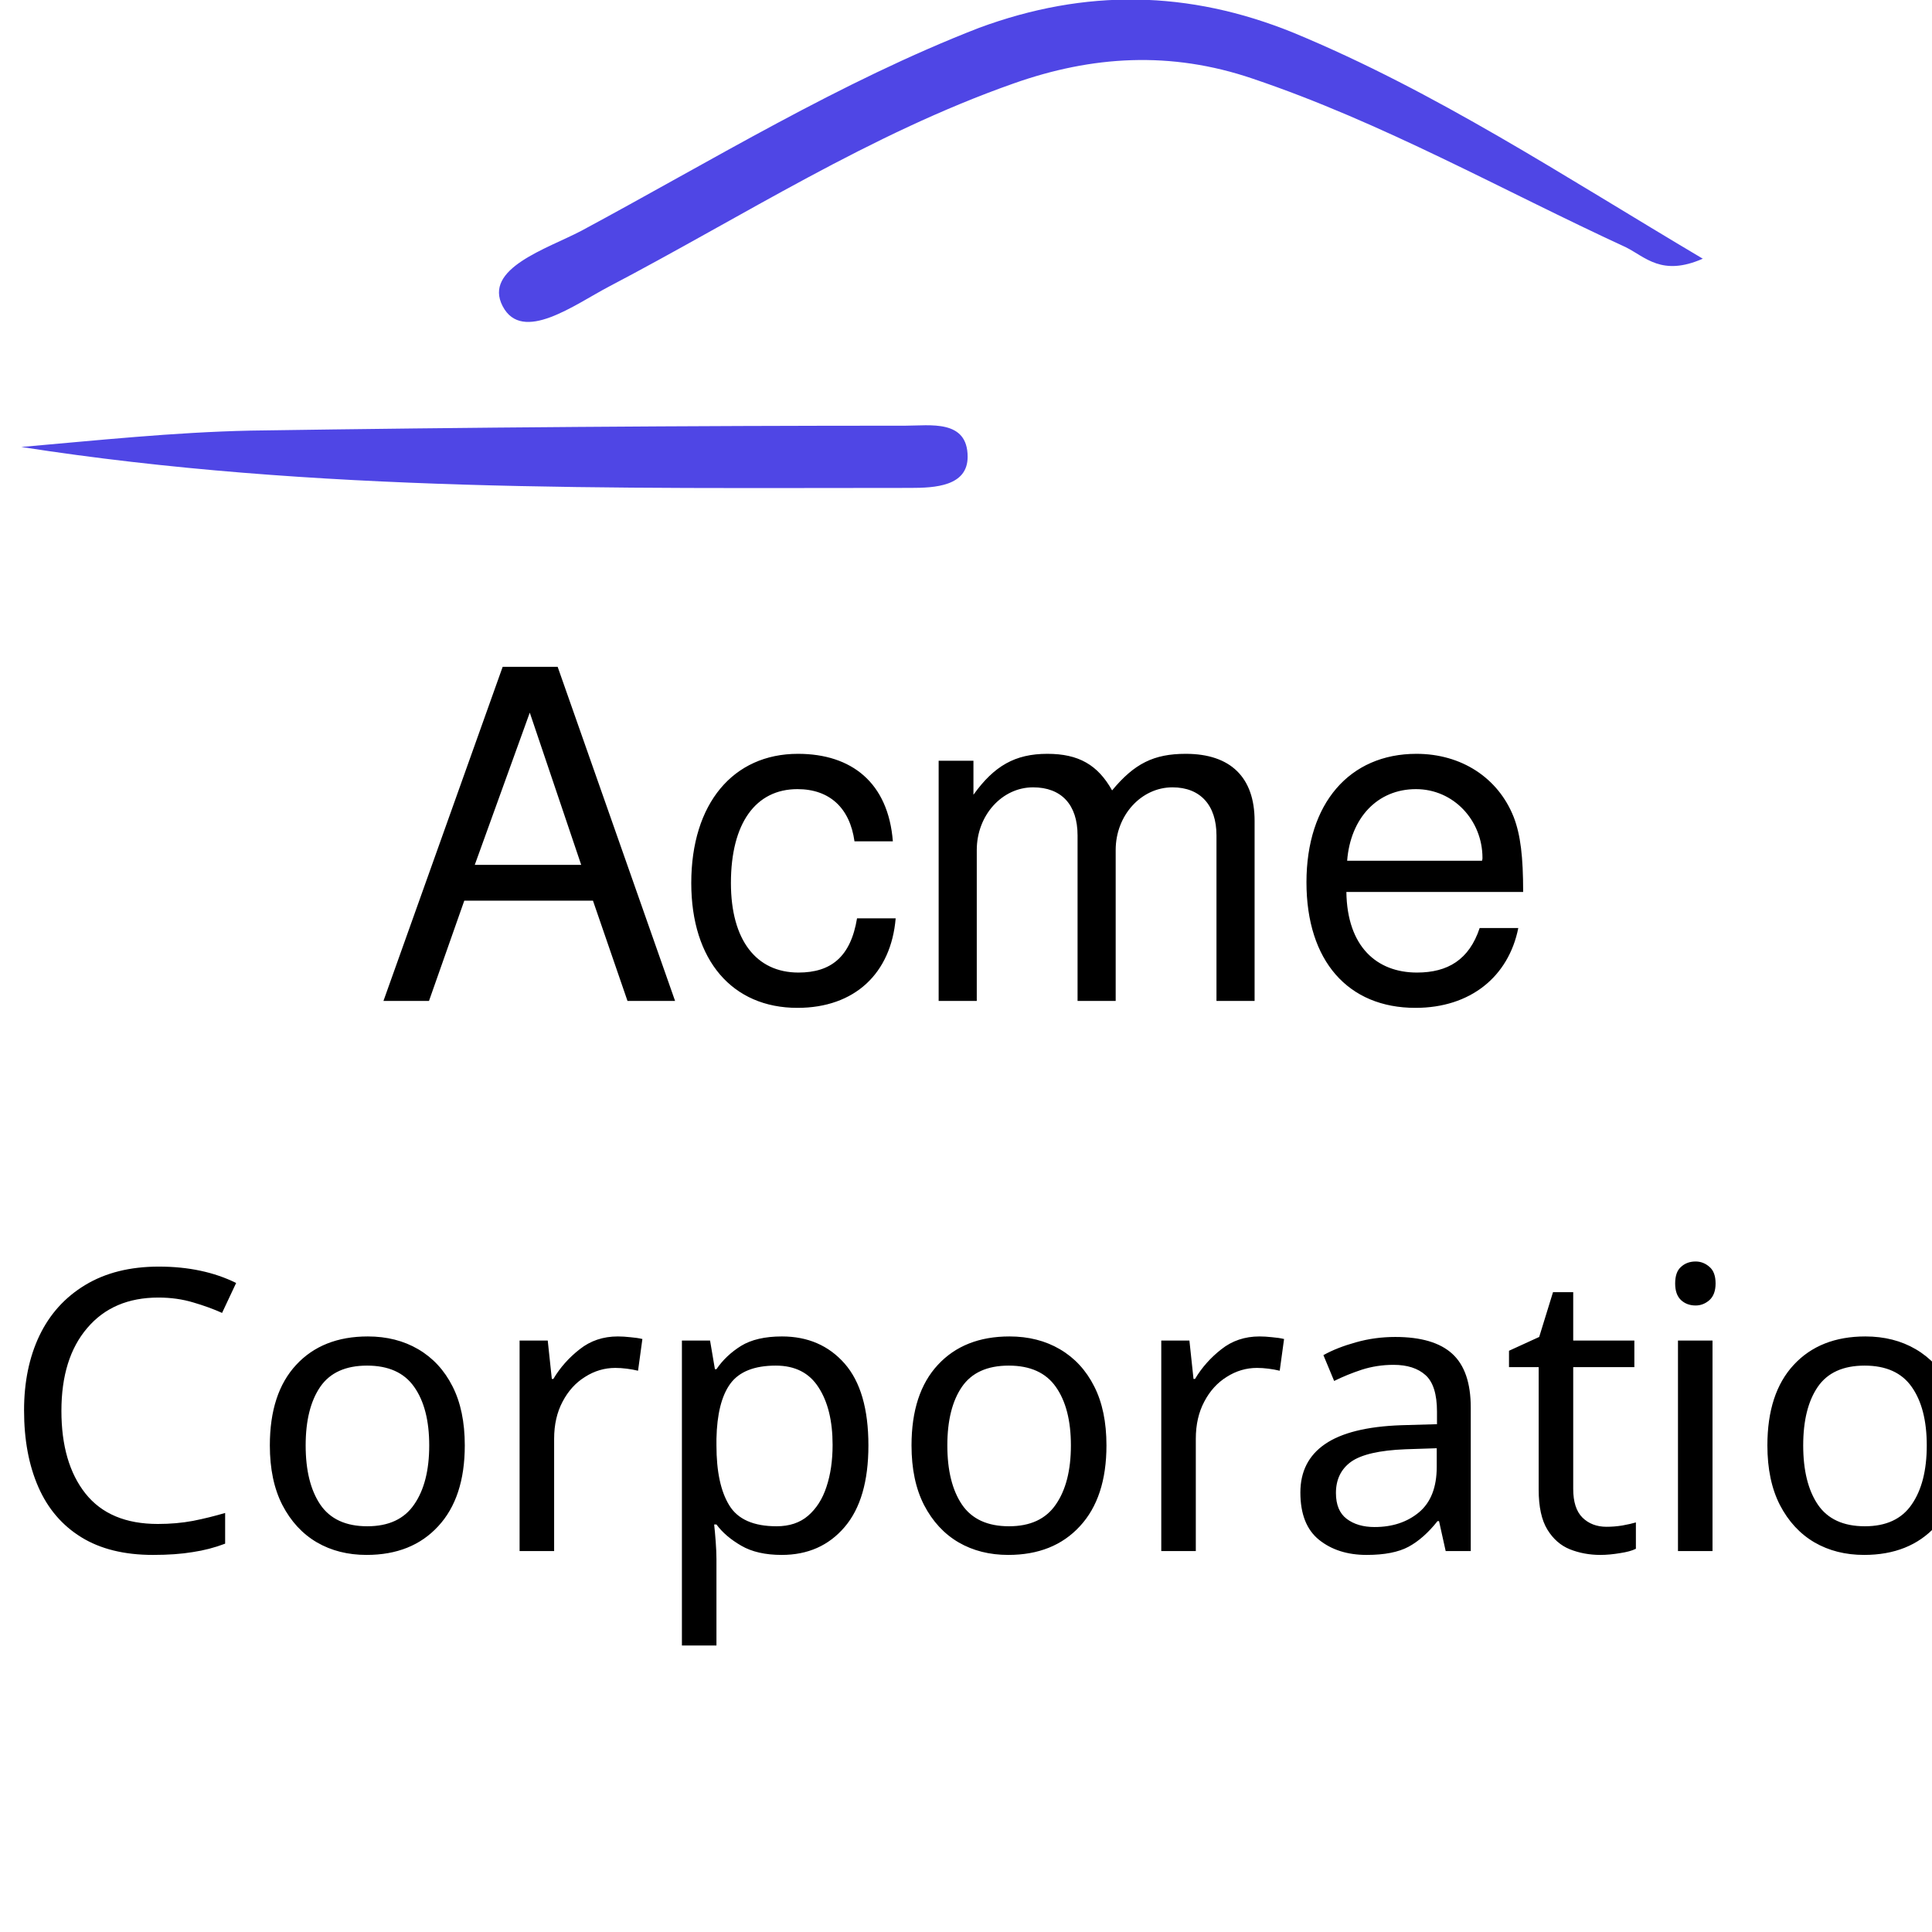
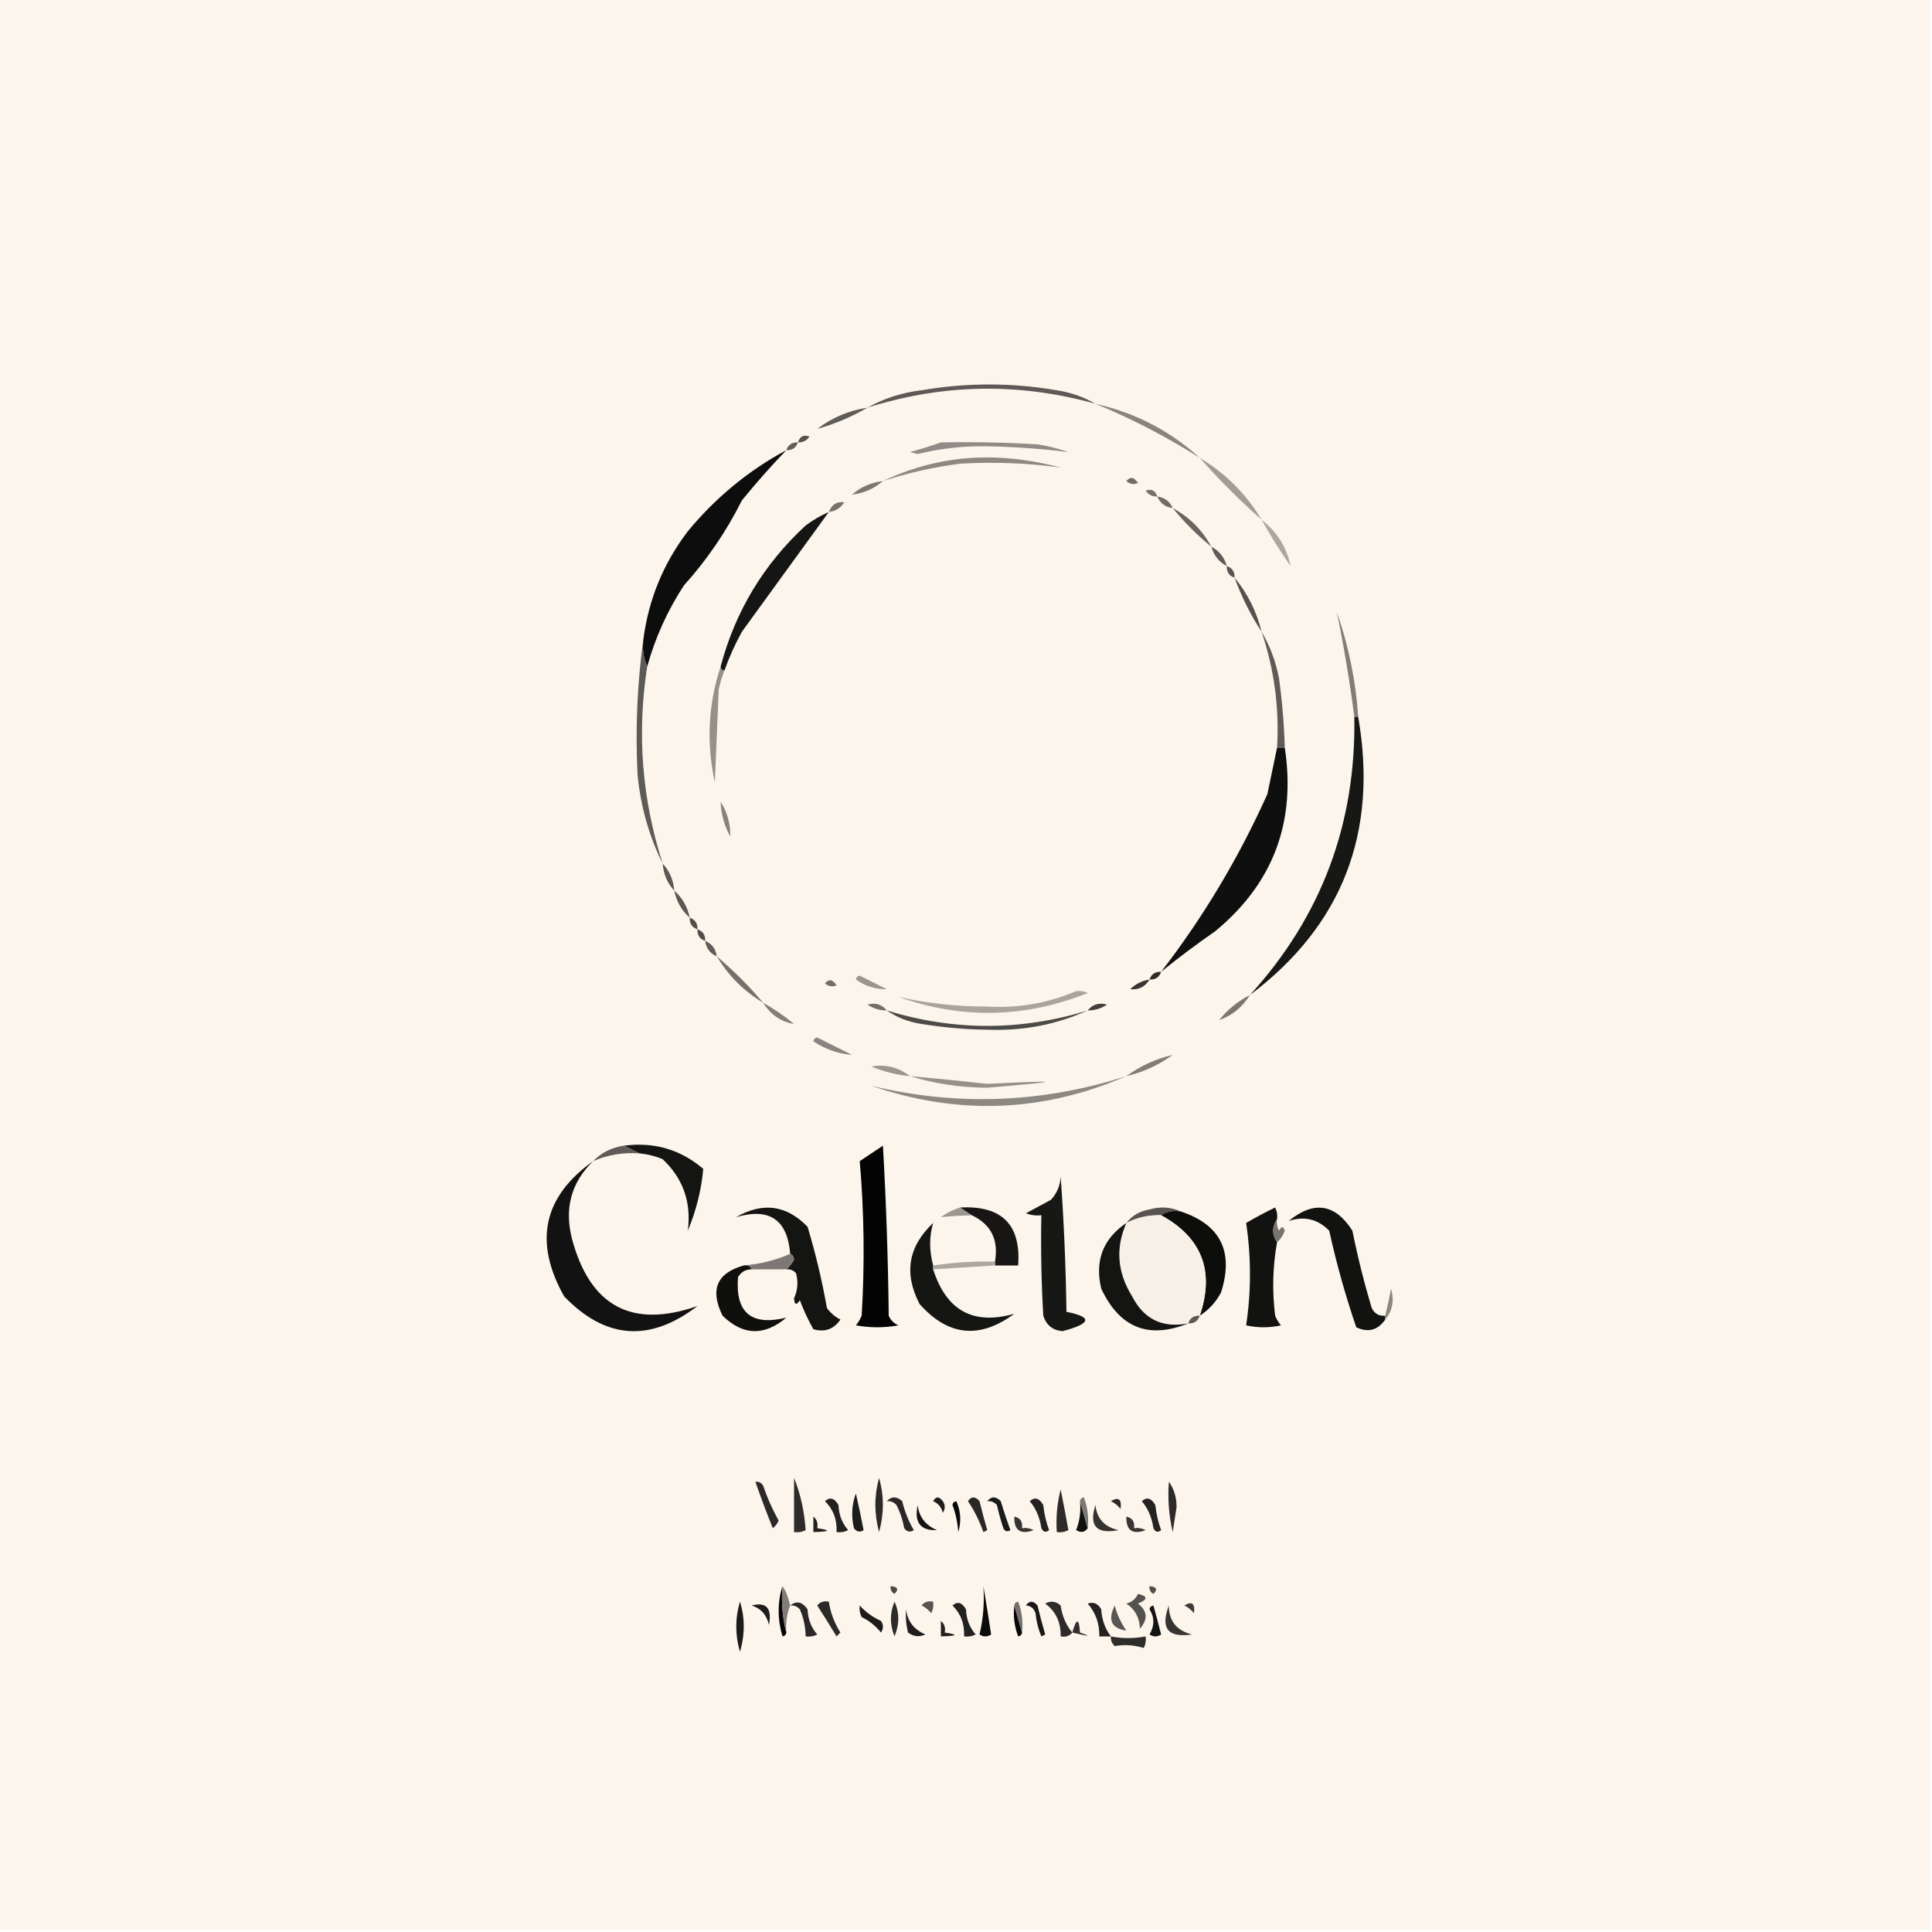
- <svg xmlns="http://www.w3.org/2000/svg" version="1.1" id="Layer_1" x="0px" y="0px" viewBox="0 0 118 118" style="enable-background:new 0 0 118 118;" xml:space="preserve">
-   <style type="text/css">
- 	.st0{fill:#4f46e5;}
- 	.st1{font-family:'HelveticaNeue';}
- 	.st2{font-size:28px;}
- 	.st3{font-family:'HelveticaNeue-Thin';}
- 	.st4{font-size:24px;}
- </style>
-   <path class="st0" d="M104,15.8c-2.5,1.1-3.5-0.1-4.7-0.7c-7.6-3.5-14.8-7.6-22.8-10.3c-5-1.7-9.8-1.4-14.6,0.3  c-8.8,3.1-16.5,8.1-24.7,12.4c-2.1,1.1-5.3,3.5-6.5,1.2c-1.2-2.3,2.7-3.5,4.8-4.6c8-4.3,15.8-9.1,24.3-12.4C66.3-0.7,72.6-0.6,79,2  C87.7,5.6,95.4,10.7,104,15.8z" />
-   <path class="st0" d="M1.3,27.3c4.6-0.4,9.3-0.9,14-1c13.3-0.2,26.7-0.3,40-0.3c1.5,0,3.8-0.4,3.8,1.9c0,1.8-2,1.9-3.5,1.9  C37.4,29.8,19.3,30.1,1.3,27.3z" />
-   <text transform="matrix(1 0 0 1 22.9507 61.1348)" class="st1 st2">Acme</text>
-   <text transform="matrix(1 0 0 1 6.713867e-04 94.7348)" class="st3 st4">Corporation</text>
+ <svg xmlns="http://www.w3.org/2000/svg" version="1.1" width="500px" height="500px" style="shape-rendering:geometricPrecision; text-rendering:geometricPrecision; image-rendering:optimizeQuality; fill-rule:evenodd; clip-rule:evenodd">
+   <g>
+     <path style="opacity:1" fill="#fcf5eb" d="M -0.5,-0.5 C 166.167,-0.5 332.833,-0.5 499.5,-0.5C 499.5,166.167 499.5,332.833 499.5,499.5C 332.833,499.5 166.167,499.5 -0.5,499.5C -0.5,332.833 -0.5,166.167 -0.5,-0.5 Z" />
+   </g>
+   <g>
+     <path style="opacity:1" fill="#5c5956" d="M 283.5,104.5 C 263.742,98.978 244.075,99.311 224.5,105.5C 228.756,103.095 233.423,101.595 238.5,101C 250.167,99 261.833,99 273.5,101C 277.163,101.572 280.497,102.738 283.5,104.5 Z" />
+   </g>
+   <g>
+     <path style="opacity:1" fill="#5e5c58" d="M 224.5,105.5 C 220.376,107.898 216.042,109.731 211.5,111C 215.374,108.063 219.707,106.229 224.5,105.5 Z" />
+   </g>
+   <g>
+     <path style="opacity:1" fill="#88847f" d="M 283.5,104.5 C 293.801,106.816 302.801,111.483 310.5,118.5C 301.901,113.034 292.901,108.367 283.5,104.5 Z" />
+   </g>
+   <g>
+     <path style="opacity:1" fill="#54514e" d="M 206.5,114.5 C 207.002,112.915 208.002,112.415 209.5,113C 208.756,114.039 207.756,114.539 206.5,114.5 Z" />
+   </g>
+   <g>
+     <path style="opacity:1" fill="#8f8b86" d="M 243.5,114.5 C 251.84,114.334 260.173,114.5 268.5,115C 271.232,115.413 273.899,116.08 276.5,117C 269.578,116.139 262.578,115.639 255.5,115.5C 249.405,115.383 243.405,116.049 237.5,117.5C 236.833,117.333 236.167,117.167 235.5,117C 238.31,116.218 240.977,115.384 243.5,114.5 Z" />
+   </g>
+   <g>
+     <path style="opacity:1" fill="#615f5b" d="M 206.5,114.5 C 206.027,115.906 205.027,116.573 203.5,116.5C 203.973,115.094 204.973,114.427 206.5,114.5 Z" />
+   </g>
+   <g>
+     <path style="opacity:1" fill="#8c8882" d="M 228.5,124.5 C 239.817,119.116 251.817,117.282 264.5,119C 267.877,119.452 271.211,120.118 274.5,121C 265.902,119.828 257.235,119.494 248.5,120C 241.674,120.874 235.007,122.374 228.5,124.5 Z" />
+   </g>
+   <g>
+     <path style="opacity:1" fill="#0d0d0d" d="M 203.5,116.5 C 199.503,120.665 195.67,124.998 192,129.5C 187.989,137.527 182.989,144.86 177,151.5C 172.736,158.027 169.569,165.027 167.5,172.5C 166.532,170.393 166.198,168.059 166.5,165.5C 167.844,155.145 171.677,145.812 178,137.5C 185.229,128.753 193.729,121.753 203.5,116.5 Z" />
+   </g>
+   <g>
+     <path style="opacity:1" fill="#a19c96" d="M 310.5,118.5 C 317.167,122.5 322.5,127.833 326.5,134.5C 320.833,129.5 315.5,124.167 310.5,118.5 Z" />
+   </g>
+   <g>
+     <path style="opacity:1" fill="#6f6d68" d="M 291.5,124.5 C 292.497,123.287 293.497,123.454 294.5,125C 293.423,125.47 292.423,125.303 291.5,124.5 Z" />
+   </g>
+   <g>
+     <path style="opacity:1" fill="#73706b" d="M 299.5,128.5 C 298.244,128.539 297.244,128.039 296.5,127C 297.998,126.415 298.998,126.915 299.5,128.5 Z" />
+   </g>
+   <g>
+     <path style="opacity:1" fill="#7a7772" d="M 228.5,124.5 C 226.162,126.504 223.495,127.671 220.5,128C 222.818,126.007 225.484,124.841 228.5,124.5 Z" />
+   </g>
+   <g>
+     <path style="opacity:1" fill="#76736f" d="M 214.5,132.5 C 215.254,130.554 216.588,129.721 218.5,130C 217.529,131.481 216.196,132.315 214.5,132.5 Z" />
+   </g>
+   <g>
+     <path style="opacity:1" fill="#706d69" d="M 299.5,128.5 C 301.404,128.738 302.738,129.738 303.5,131.5C 301.596,131.262 300.262,130.262 299.5,128.5 Z" />
+   </g>
+   <g>
+     <path style="opacity:1" fill="#696662" d="M 303.5,131.5 C 307.833,133.833 311.167,137.167 313.5,141.5C 309.833,138.5 306.5,135.167 303.5,131.5 Z" />
+   </g>
+   <g>
+     <path style="opacity:1" fill="#161515" d="M 214.5,132.5 C 207.009,142.804 199.509,153.137 192,163.5C 190.214,166.736 188.714,170.07 187.5,173.5C 186.833,173.5 186.5,173.167 186.5,172.5C 190.294,158.205 197.627,146.038 208.5,136C 210.405,134.579 212.405,133.412 214.5,132.5 Z" />
+   </g>
+   <g>
+     <path style="opacity:1" fill="#aca7a0" d="M 326.5,134.5 C 330.535,137.669 333.035,141.669 334,146.5C 331.249,142.598 328.749,138.598 326.5,134.5 Z" />
+   </g>
+   <g>
+     <path style="opacity:1" fill="#5f5c59" d="M 313.5,141.5 C 315.531,142.539 316.864,144.205 317.5,146.5C 315.457,145.421 314.124,143.754 313.5,141.5 Z" />
+   </g>
+   <g>
+     <path style="opacity:1" fill="#575451" d="M 317.5,146.5 C 318.906,146.973 319.573,147.973 319.5,149.5C 318.094,149.027 317.427,148.027 317.5,146.5 Z" />
+   </g>
+   <g>
+     <path style="opacity:1" fill="#54514e" d="M 319.5,149.5 C 322.874,153.581 325.207,158.247 326.5,163.5C 323.659,159.151 321.326,154.484 319.5,149.5 Z" />
+   </g>
+   <g>
+     <path style="opacity:1" fill="#817d78" d="M 351.5,185.5 C 351.167,185.5 350.833,185.5 350.5,185.5C 349.317,176.424 347.817,167.424 346,158.5C 349.051,167.257 350.885,176.257 351.5,185.5 Z" />
+   </g>
+   <g>
+     <path style="opacity:1" fill="#5d5b57" d="M 166.5,165.5 C 166.198,168.059 166.532,170.393 167.5,172.5C 164.795,189.785 166.128,206.785 171.5,223.5C 167.958,216.347 165.791,208.681 165,200.5C 164.406,188.64 164.906,176.973 166.5,165.5 Z" />
+   </g>
+   <g>
+     <path style="opacity:1" fill="#5e5b58" d="M 326.5,163.5 C 328.662,167.14 330.162,171.14 331,175.5C 331.831,181.477 332.331,187.477 332.5,193.5C 331.833,193.5 331.167,193.5 330.5,193.5C 331.11,183.223 329.777,173.223 326.5,163.5 Z" />
+   </g>
+   <g>
+     <path style="opacity:1" fill="#94908a" d="M 186.5,172.5 C 186.5,173.167 186.833,173.5 187.5,173.5C 186.852,175.086 186.352,176.753 186,178.5C 185.667,186.5 185.333,194.5 185,202.5C 182.78,192.235 183.28,182.235 186.5,172.5 Z" />
+   </g>
+   <g>
+     <path style="opacity:1" fill="#171716" d="M 350.5,185.5 C 350.833,185.5 351.167,185.5 351.5,185.5C 356.7,215.519 347.366,239.519 323.5,257.5C 341.972,237.194 350.972,213.194 350.5,185.5 Z" />
+   </g>
+   <g>
+     <path style="opacity:1" fill="#0f0f0f" d="M 330.5,193.5 C 331.167,193.5 331.833,193.5 332.5,193.5C 335.443,212.85 329.443,228.683 314.5,241C 309.655,244.356 304.988,247.856 300.5,251.5C 311.43,237.321 320.597,221.987 328,205.5C 328.837,201.486 329.671,197.486 330.5,193.5 Z" />
+   </g>
+   <g>
+     <path style="opacity:1" fill="#86827d" d="M 186.5,207.5 C 188.236,210.214 189.07,213.214 189,216.5C 187.451,213.688 186.618,210.688 186.5,207.5 Z" />
+   </g>
+   <g>
+     <path style="opacity:1" fill="#5b5855" d="M 171.5,223.5 C 173.293,225.426 174.293,227.759 174.5,230.5C 172.707,228.574 171.707,226.241 171.5,223.5 Z" />
+   </g>
+   <g>
+     <path style="opacity:1" fill="#5b5854" d="M 174.5,230.5 C 176.588,232.336 177.921,234.669 178.5,237.5C 176.412,235.664 175.079,233.331 174.5,230.5 Z" />
+   </g>
+   <g>
+     <path style="opacity:1" fill="#504e4a" d="M 178.5,237.5 C 179.906,237.973 180.573,238.973 180.5,240.5C 179.094,240.027 178.427,239.027 178.5,237.5 Z" />
+   </g>
+   <g>
+     <path style="opacity:1" fill="#504e4b" d="M 180.5,240.5 C 181.906,240.973 182.573,241.973 182.5,243.5C 181.094,243.027 180.427,242.027 180.5,240.5 Z" />
+   </g>
+   <g>
+     <path style="opacity:1" fill="#605d5a" d="M 182.5,243.5 C 184.262,244.262 185.262,245.596 185.5,247.5C 183.738,246.738 182.738,245.404 182.5,243.5 Z" />
+   </g>
+   <g>
+     <path style="opacity:1" fill="#74716d" d="M 185.5,247.5 C 189.785,251.119 193.785,255.119 197.5,259.5C 192.521,256.521 188.521,252.521 185.5,247.5 Z" />
+   </g>
+   <g>
+     <path style="opacity:1" fill="#99958f" d="M 221.5,253.5 C 221.56,252.957 221.893,252.624 222.5,252.5C 224.833,253.667 227.167,254.833 229.5,256C 226.613,256.067 223.946,255.233 221.5,253.5 Z" />
+   </g>
+   <g>
+     <path style="opacity:1" fill="#2e2d2c" d="M 300.5,251.5 C 300.027,252.906 299.027,253.573 297.5,253.5C 297.973,252.094 298.973,251.427 300.5,251.5 Z" />
+   </g>
+   <g>
+     <path style="opacity:1" fill="#706e69" d="M 213.5,254.5 C 214.497,253.287 215.497,253.454 216.5,255C 215.423,255.47 214.423,255.303 213.5,254.5 Z" />
+   </g>
+   <g>
+     <path style="opacity:1" fill="#383634" d="M 297.5,253.5 C 296.335,255.416 294.668,256.249 292.5,256C 293.91,254.628 295.577,253.795 297.5,253.5 Z" />
+   </g>
+   <g>
+     <path style="opacity:1" fill="#837f7a" d="M 197.5,259.5 C 200.283,261.067 202.949,262.9 205.5,265C 202.094,264.448 199.428,262.615 197.5,259.5 Z" />
+   </g>
+   <g>
+     <path style="opacity:1" fill="#716e6a" d="M 229.5,261.5 C 227.692,261.509 226.025,261.009 224.5,260C 226.535,259.401 228.201,259.901 229.5,261.5 Z" />
+   </g>
+   <g>
+     <path style="opacity:1" fill="#a9a59e" d="M 278.5,256.5 C 279.552,256.351 280.552,256.517 281.5,257C 265.251,263.488 248.917,263.821 232.5,258C 240.006,259.661 247.672,260.495 255.5,260.5C 263.604,260.943 271.27,259.61 278.5,256.5 Z" />
+   </g>
+   <g>
+     <path style="opacity:1" fill="#413f3d" d="M 281.5,261.5 C 282.799,259.901 284.465,259.401 286.5,260C 284.975,261.009 283.308,261.509 281.5,261.5 Z" />
+   </g>
+   <g>
+     <path style="opacity:1" fill="#7b7873" d="M 323.5,257.5 C 321.472,260.719 318.805,262.886 315.5,264C 317.771,261.218 320.437,259.051 323.5,257.5 Z" />
+   </g>
+   <g>
+     <path style="opacity:1" fill="#4d4b48" d="M 229.5,261.5 C 246.84,266.833 264.173,266.833 281.5,261.5C 273.517,265.13 265.017,266.796 256,266.5C 250.127,266.443 244.293,265.943 238.5,265C 235.135,264.495 232.135,263.328 229.5,261.5 Z" />
+   </g>
+   <g>
+     <path style="opacity:1" fill="#898580" d="M 210.5,269.5 C 210.56,268.957 210.893,268.624 211.5,268.5C 214.5,270 217.5,271.5 220.5,273C 216.932,272.726 213.599,271.56 210.5,269.5 Z" />
+   </g>
+   <g>
+     <path style="opacity:1" fill="#817e79" d="M 291.5,278.5 C 295.164,275.833 299.164,274 303.5,273C 299.856,275.656 295.856,277.489 291.5,278.5 Z" />
+   </g>
+   <g>
+     <path style="opacity:1" fill="#9a9690" d="M 235.5,278.5 C 232.053,278.186 228.72,277.352 225.5,276C 229.256,275.391 232.59,276.225 235.5,278.5 Z" />
+   </g>
+   <g>
+     <path style="opacity:1" fill="#94908a" d="M 235.5,278.5 C 242.167,279.093 248.834,279.759 255.5,280.5C 275.492,279.502 275.492,279.835 255.5,281.5C 248.547,281.468 241.881,280.468 235.5,278.5 Z" />
+   </g>
+   <g>
+     <path style="opacity:1" fill="#8c8983" d="M 291.5,278.5 C 269.929,287.884 247.929,288.718 225.5,281C 247.699,286.325 269.699,285.492 291.5,278.5 Z" />
+   </g>
+   <g>
+     <path style="opacity:1" fill="#141413" d="M 161.5,296.5 C 169.295,295.487 176.128,297.487 182,302.5C 181.517,307.966 180.184,313.3 178,318.5C 178.956,311.148 176.789,304.981 171.5,300C 169.564,299.187 167.564,298.687 165.5,298.5C 164.167,297.833 162.833,297.167 161.5,296.5 Z" />
+   </g>
+   <g>
+     <path style="opacity:1" fill="#5f5c59" d="M 161.5,296.5 C 162.833,297.167 164.167,297.833 165.5,298.5C 161.3,298.19 157.3,298.857 153.5,300.5C 155.651,298.282 158.318,296.948 161.5,296.5 Z" />
+   </g>
+   <g>
+     <path style="opacity:1" fill="#030303" d="M 228.5,296.5 C 229.331,310.994 229.831,325.661 230,340.5C 230.5,341.667 231.333,342.5 232.5,343C 228.833,343.667 225.167,343.667 221.5,343C 222.126,342.25 222.626,341.416 223,340.5C 223.815,327.121 223.648,313.788 222.5,300.5C 224.565,299.143 226.565,297.81 228.5,296.5 Z" />
+   </g>
+   <g>
+     <path style="opacity:1" fill="#131212" d="M 153.5,300.5 C 147.857,306.002 146.023,312.668 148,320.5C 152.671,338.082 163.504,343.916 180.5,338C 168.195,347.446 156.695,346.613 146,335.5C 138.068,321.399 140.568,309.732 153.5,300.5 Z" />
+   </g>
+   <g>
+     <path style="opacity:1" fill="#171716" d="M 274.5,304.5 C 275.331,315.993 275.831,327.659 276,339.5C 282.799,340.856 282.466,342.522 275,344.5C 272.463,344.3 270.796,342.967 270,340.5C 269.5,331.84 269.334,323.173 269.5,314.5C 268.127,314.657 266.793,314.49 265.5,314C 267.649,312.836 269.815,311.67 272,310.5C 273.559,308.783 274.392,306.783 274.5,304.5 Z" />
+   </g>
+   <g>
+     <path style="opacity:1" fill="#141413" d="M 203.5,328.5 C 204.278,327.844 204.944,327.011 205.5,326C 205.43,325.235 205.097,324.735 204.5,324.5C 203.793,315.64 199.127,312.473 190.5,315C 197.401,311.024 203.568,311.858 209,317.5C 211.078,324.402 212.745,331.402 214,338.5C 214.9,339.77 216.066,340.77 217.5,341.5C 215.782,344.014 213.449,344.847 210.5,344C 209.144,341.602 207.977,339.102 207,336.5C 206.111,337.888 205.611,337.722 205.5,336C 206.459,333.88 206.626,331.713 206,329.5C 205.329,328.748 204.496,328.414 203.5,328.5 Z" />
+   </g>
+   <g>
+     <path style="opacity:1" fill="#9a9690" d="M 248.5,312.5 C 249.5,313.167 250.5,313.833 251.5,314.5C 248.748,314.578 246.082,314.745 243.5,315C 245.03,313.88 246.697,313.046 248.5,312.5 Z" />
+   </g>
+   <g>
+     <path style="opacity:1" fill="#171615" d="M 248.5,312.5 C 259.269,311.935 264.269,316.935 263.5,327.5C 261.5,327.5 259.5,327.5 257.5,327.5C 257.5,327.167 257.5,326.833 257.5,326.5C 258.478,320.858 256.478,316.858 251.5,314.5C 250.5,313.833 249.5,313.167 248.5,312.5 Z" />
+   </g>
+   <g>
+     <path style="opacity:1" fill="#575451" d="M 305.5,313.5 C 303.585,313.216 301.919,313.549 300.5,314.5C 297.308,314.405 294.308,315.071 291.5,316.5C 292.975,314.59 294.975,313.424 297.5,313C 300.367,312.199 303.034,312.366 305.5,313.5 Z" />
+   </g>
+   <g>
+     <path style="opacity:1" fill="#0d0d0c" d="M 300.5,314.5 C 301.919,313.549 303.585,313.216 305.5,313.5C 315.872,316.909 319.372,323.909 316,334.5C 314.669,336.996 312.836,338.996 310.5,340.5C 314.393,328.965 311.06,320.299 300.5,314.5 Z" />
+   </g>
+   <g>
+     <path style="opacity:1" fill="#121211" d="M 330.5,315.5 C 329.167,317.5 329.167,319.5 330.5,321.5C 329.376,327.752 329.21,334.085 330,340.5C 330.374,341.416 330.874,342.25 331.5,343C 328.5,343.667 325.5,343.667 322.5,343C 323.822,334.197 323.822,325.363 322.5,316.5C 324.937,315.074 327.437,313.741 330,312.5C 330.483,313.448 330.649,314.448 330.5,315.5 Z" />
+   </g>
+   <g>
+     <path style="opacity:1" fill="#121211" d="M 358.5,340.5 C 358.5,340.833 358.5,341.167 358.5,341.5C 356.561,344.276 354.061,344.943 351,343.5C 348.202,335.311 345.869,326.978 344,318.5C 341.021,315.476 337.521,314.642 333.5,316C 340.019,310.668 345.519,311.501 350,318.5C 351.353,325.246 353.02,331.913 355,338.5C 355.71,339.973 356.876,340.64 358.5,340.5 Z" />
+   </g>
+   <g>
+     <path style="opacity:1" fill="#f7f0e6" d="M 300.5,314.5 C 311.06,320.299 314.393,328.965 310.5,340.5C 308.973,340.427 307.973,341.094 307.5,342.5C 300.872,343.769 296.039,341.436 293,335.5C 289.143,329.318 288.643,322.984 291.5,316.5C 294.308,315.071 297.308,314.405 300.5,314.5 Z" />
+   </g>
+   <g>
+     <path style="opacity:1" fill="#151514" d="M 241.5,327.5 C 241.5,327.833 241.5,328.167 241.5,328.5C 244.901,339.197 251.901,343.03 262.5,340C 253.55,346.635 245.383,345.802 238,337.5C 233.863,329.588 235.03,322.588 241.5,316.5C 240.461,319.985 240.461,323.652 241.5,327.5 Z" />
+   </g>
+   <g>
+     <path style="opacity:1" fill="#141413" d="M 291.5,316.5 C 288.643,322.984 289.143,329.318 293,335.5C 296.039,341.436 300.872,343.769 307.5,342.5C 297.254,346.634 289.754,343.634 285,333.5C 283.283,326.278 285.45,320.611 291.5,316.5 Z" />
+   </g>
+   <g>
+     <path style="opacity:1" fill="#787570" d="M 330.5,315.5 C 330.351,316.552 330.517,317.552 331,318.5C 331.654,317.304 332.154,317.304 332.5,318.5C 332.058,319.739 331.391,320.739 330.5,321.5C 329.167,319.5 329.167,317.5 330.5,315.5 Z" />
+   </g>
+   <g>
+     <path style="opacity:1" fill="#7c7873" d="M 204.5,324.5 C 205.097,324.735 205.43,325.235 205.5,326C 204.944,327.011 204.278,327.844 203.5,328.5C 200.5,328.5 197.5,328.5 194.5,328.5C 194.158,327.662 193.492,327.328 192.5,327.5C 196.768,327.131 200.768,326.131 204.5,324.5 Z" />
+   </g>
+   <g>
+     <path style="opacity:1" fill="#aba6a0" d="M 257.5,326.5 C 257.5,326.833 257.5,327.167 257.5,327.5C 252.167,327.833 246.833,328.167 241.5,328.5C 241.5,328.167 241.5,327.833 241.5,327.5C 246.797,326.725 252.13,326.392 257.5,326.5 Z" />
+   </g>
+   <g>
+     <path style="opacity:1" fill="#0f0f0e" d="M 192.5,327.5 C 193.492,327.328 194.158,327.662 194.5,328.5C 192.983,328.511 191.816,329.177 191,330.5C 190.263,339.725 194.43,343.225 203.5,341C 197.786,345.824 192.286,345.657 187,340.5C 183.67,333.776 185.503,329.443 192.5,327.5 Z" />
+   </g>
+   <g>
+     <path style="opacity:1" fill="#8c8782" d="M 358.5,341.5 C 358.5,341.167 358.5,340.833 358.5,340.5C 359.06,338.199 359.56,335.866 360,333.5C 360.885,336.538 360.385,339.205 358.5,341.5 Z" />
+   </g>
+   <g>
+     <path style="opacity:1" fill="#5b5855" d="M 310.5,340.5 C 310.027,341.906 309.027,342.573 307.5,342.5C 307.973,341.094 308.973,340.427 310.5,340.5 Z" />
+   </g>
+   <g>
+     <path style="opacity:1" fill="#1c1c1b" d="M 221.5,386.5 C 222.201,389.563 222.868,392.73 223.5,396C 222.551,396.617 221.718,396.451 221,395.5C 220.264,392.408 220.431,389.408 221.5,386.5 Z" />
+   </g>
+   <g>
+     <path style="opacity:1" fill="#080808" d="M 246.5,389.5 C 246.56,388.957 246.893,388.624 247.5,388.5C 248.652,391.106 248.818,393.773 248,396.5C 247.814,393.964 247.314,391.631 246.5,389.5 Z" />
+   </g>
+   <g>
+     <path style="opacity:1" fill="#10100f" d="M 279.5,388.5 C 280.167,390.833 280.833,393.167 281.5,395.5C 280.749,396.573 279.749,396.74 278.5,396C 279.435,393.619 279.768,391.119 279.5,388.5 Z" />
+   </g>
+   <g>
+     <path style="opacity:1" fill="#1e1e1d" d="M 241.5,388.5 C 242.189,387.226 243.023,387.226 244,388.5C 244.667,389.5 244.667,390.5 244,391.5C 243.623,390.058 242.79,389.058 241.5,388.5 Z" />
+   </g>
+   <g>
+     <path style="opacity:1" fill="#292827" d="M 250.5,388.5 C 251.386,387.224 252.386,387.224 253.5,388.5C 254.115,391.039 254.782,393.539 255.5,396C 255.167,396.167 254.833,396.333 254.5,396.5C 253.457,393.556 252.124,390.889 250.5,388.5 Z" />
+   </g>
+   <g>
+     <path style="opacity:1" fill="#1a1a19" d="M 255.5,388.5 C 256.542,387.209 257.708,387.209 259,388.5C 259.761,391.053 260.594,393.553 261.5,396C 260.517,396.591 259.85,396.257 259.5,395C 258.922,393.189 258.422,391.355 258,389.5C 257.329,388.748 256.496,388.414 255.5,388.5 Z" />
+   </g>
+   <g>
+     <path style="opacity:1" fill="#242322" d="M 266.5,388.5 C 267.793,387.355 268.959,387.689 270,389.5C 270.236,391.764 270.736,393.931 271.5,396C 270.668,396.688 270.002,396.521 269.5,395.5C 269.113,392.762 268.113,390.428 266.5,388.5 Z" />
+   </g>
+   <g>
+     <path style="opacity:1" fill="#292826" d="M 287.5,388.5 C 289.496,387.312 290.329,387.979 290,390.5C 289.292,389.619 288.458,388.953 287.5,388.5 Z" />
+   </g>
+   <g>
+     <path style="opacity:1" fill="#242322" d="M 295.5,388.5 C 296.793,387.355 297.959,387.689 299,389.5C 299.236,391.764 299.736,393.931 300.5,396C 299.668,396.688 299.002,396.521 298.5,395.5C 298.113,392.762 297.113,390.428 295.5,388.5 Z" />
+   </g>
+   <g>
+     <path style="opacity:1" fill="#2e2c2b" d="M 205.5,382.5 C 207.176,386.636 208.176,391.136 208.5,396C 207.552,396.483 206.552,396.649 205.5,396.5C 205.5,391.833 205.5,387.167 205.5,382.5 Z" />
+   </g>
+   <g>
+     <path style="opacity:1" fill="#292826" d="M 229.5,388.5 C 230.708,387.218 232.042,387.218 233.5,388.5C 234.123,391.167 235.123,393.667 236.5,396C 235.551,396.617 234.718,396.451 234,395.5C 233.64,393.392 232.973,391.392 232,389.5C 231.329,388.748 230.496,388.414 229.5,388.5 Z" />
+   </g>
+   <g>
+     <path style="opacity:1" fill="#7b7873" d="M 279.5,388.5 C 279.56,387.957 279.893,387.624 280.5,387.5C 281.48,390.086 281.813,392.753 281.5,395.5C 280.833,393.167 280.167,390.833 279.5,388.5 Z" />
+   </g>
+   <g>
+     <path style="opacity:1" fill="#2b2a29" d="M 195.5,383.5 C 196.376,383.369 197.043,383.702 197.5,384.5C 198.559,387.618 199.892,390.618 201.5,393.5C 201.192,394.308 200.692,394.975 200,395.5C 198.395,391.515 196.895,387.515 195.5,383.5 Z" />
+   </g>
+   <g>
+     <path style="opacity:1" fill="#232221" d="M 213.5,388.5 C 214.793,387.355 215.959,387.689 217,389.5C 217.093,392.007 217.926,394.174 219.5,396C 218.552,396.483 217.552,396.649 216.5,396.5C 216.655,393.284 215.655,390.617 213.5,388.5 Z" />
+   </g>
+   <g>
+     <path style="opacity:1" fill="#2b2a29" d="M 227.5,382.5 C 228.812,387.015 228.812,391.682 227.5,396.5C 226.225,391.784 226.225,387.117 227.5,382.5 Z" />
+   </g>
+   <g>
+     <path style="opacity:1" fill="#2c2b29" d="M 302.5,383.5 C 303.8,385.223 304.467,387.39 304.5,390C 304.167,392.167 303.833,394.333 303.5,396.5C 302.508,392.217 302.174,387.884 302.5,383.5 Z" />
+   </g>
+   <g>
+     <path style="opacity:1" fill="#222120" d="M 210.5,392.5 C 211.404,393.209 211.737,394.209 211.5,395.5C 215.172,396.045 214.838,396.378 210.5,396.5C 210.5,395.167 210.5,393.833 210.5,392.5 Z" />
+   </g>
+   <g>
+     <path style="opacity:1" fill="#343331" d="M 283.5,389.5 C 283.866,393.037 285.866,395.204 289.5,396C 283.762,397.099 281.762,394.933 283.5,389.5 Z" />
+   </g>
+   <g>
+     <path style="opacity:1" fill="#353432" d="M 262.5,392.5 C 264.048,392.821 264.715,393.821 264.5,395.5C 265.552,395.351 266.552,395.517 267.5,396C 264.074,397.238 262.408,396.071 262.5,392.5 Z" />
+   </g>
+   <g>
+     <path style="opacity:1" fill="#363533" d="M 291.5,392.5 C 293.048,392.821 293.715,393.821 293.5,395.5C 294.552,395.351 295.552,395.517 296.5,396C 293.074,397.238 291.408,396.071 291.5,392.5 Z" />
+   </g>
+   <g>
+     <path style="opacity:1" fill="#2c2b29" d="M 274.5,385.5 C 275.198,388.897 275.865,392.397 276.5,396C 275.552,396.483 274.552,396.649 273.5,396.5C 273.244,392.731 273.577,389.064 274.5,385.5 Z" />
+   </g>
+   <g>
+     <path style="opacity:1" fill="#161514" d="M 237.5,389.5 C 237.841,392.562 239.508,394.728 242.5,396C 238.194,396.172 236.527,394.006 237.5,389.5 Z" />
+   </g>
+   <g>
+     <path style="opacity:1" fill="#050505" d="M 202.5,410.5 C 202.183,414.702 202.517,418.702 203.5,422.5C 203.44,423.043 203.107,423.376 202.5,423.5C 201.189,419.016 201.189,414.683 202.5,410.5 Z" />
+   </g>
+   <g>
+     <path style="opacity:1" fill="#4b4a46" d="M 230.5,410.5 C 232.337,410.639 232.67,411.306 231.5,412.5C 230.702,412.043 230.369,411.376 230.5,410.5 Z" />
+   </g>
+   <g>
+     <path style="opacity:1" fill="#0b0b0a" d="M 254.5,410.5 C 255.193,414.565 255.86,418.732 256.5,423C 255.5,423.667 254.5,423.667 253.5,423C 254.464,418.934 254.797,414.767 254.5,410.5 Z" />
+   </g>
+   <g>
+     <path style="opacity:1" fill="#504e4b" d="M 297.5,410.5 C 299.337,410.639 299.67,411.306 298.5,412.5C 297.702,412.043 297.369,411.376 297.5,410.5 Z" />
+   </g>
+   <g>
+     <path style="opacity:1" fill="#807d78" d="M 204.5,415.5 C 203.631,417.717 203.298,420.05 203.5,422.5C 202.517,418.702 202.183,414.702 202.5,410.5C 203.295,411.528 203.962,413.194 204.5,415.5 Z" />
+   </g>
+   <g>
+     <path style="opacity:1" fill="#585551" d="M 238.5,415.5 C 239.209,414.596 240.209,414.263 241.5,414.5C 241.649,415.552 241.483,416.552 241,417.5C 240.292,416.619 239.458,415.953 238.5,415.5 Z" />
+   </g>
+   <g>
+     <path style="opacity:1" fill="#070706" d="M 262.5,415.5 C 263.167,417.833 263.833,420.167 264.5,422.5C 264.44,423.043 264.107,423.376 263.5,423.5C 262.52,420.914 262.187,418.247 262.5,415.5 Z" />
+   </g>
+   <g>
+     <path style="opacity:1" fill="#131312" d="M 297.5,416.5 C 297.56,415.957 297.893,415.624 298.5,415.5C 299.214,418.027 299.88,420.527 300.5,423C 299.5,423.667 298.5,423.667 297.5,423C 298.811,420.726 298.811,418.56 297.5,416.5 Z" />
+   </g>
+   <g>
+     <path style="opacity:1" fill="#3d3b39" d="M 306.5,415.5 C 308.496,414.312 309.329,414.979 309,417.5C 308.292,416.619 307.458,415.953 306.5,415.5 Z" />
+   </g>
+   <g>
+     <path style="opacity:1" fill="#2c2b29" d="M 231.5,414.5 C 232.803,417.355 232.803,420.355 231.5,423.5C 230.259,420.463 230.259,417.463 231.5,414.5 Z" />
+   </g>
+   <g>
+     <path style="opacity:1" fill="#1f1e1d" d="M 234.5,416.5 C 234.841,419.562 236.508,421.728 239.5,423C 237.888,423.72 236.388,423.554 235,422.5C 234.505,420.527 234.338,418.527 234.5,416.5 Z" />
+   </g>
+   <g>
+     <path style="opacity:1" fill="#181817" d="M 265.5,415.5 C 266.386,414.224 267.386,414.224 268.5,415.5C 269.115,418.039 269.782,420.539 270.5,423C 270.167,423.167 269.833,423.333 269.5,423.5C 268.692,421.577 268.192,419.577 268,417.5C 267.583,416.244 266.75,415.577 265.5,415.5 Z" />
+   </g>
+   <g>
+     <path style="opacity:1" fill="#595754" d="M 288.5,415.5 C 289.074,417.788 290.074,419.955 291.5,422C 287.622,421.426 286.622,419.26 288.5,415.5 Z" />
+   </g>
+   <g>
+     <path style="opacity:1" fill="#292827" d="M 204.5,415.5 C 206.153,414.201 207.653,414.534 209,416.5C 209.093,419.007 209.926,421.174 211.5,423C 210.552,423.483 209.552,423.649 208.5,423.5C 208.477,421.073 207.977,418.74 207,416.5C 206.329,415.748 205.496,415.414 204.5,415.5 Z" />
+   </g>
+   <g>
+     <path style="opacity:1" fill="#2b2a28" d="M 211.5,415.5 C 212.209,414.596 213.209,414.263 214.5,414.5C 214.924,417.354 215.924,420.021 217.5,422.5C 217.167,422.833 216.833,423.167 216.5,423.5C 214.821,420.723 213.155,418.056 211.5,415.5 Z" />
+   </g>
+   <g>
+     <path style="opacity:1" fill="#1d1c1b" d="M 222.5,415.5 C 224,417.179 225.833,418.512 228,419.5C 228.667,420.5 228.667,421.5 228,422.5C 226.622,420.787 224.955,419.453 223,418.5C 222.517,417.552 222.351,416.552 222.5,415.5 Z" />
+   </g>
+   <g>
+     <path style="opacity:1" fill="#232221" d="M 246.5,415.5 C 247.793,414.355 248.959,414.689 250,416.5C 250.093,419.007 250.926,421.174 252.5,423C 251.552,423.483 250.552,423.649 249.5,423.5C 249.655,420.284 248.655,417.617 246.5,415.5 Z" />
+   </g>
+   <g>
+     <path style="opacity:1" fill="#74716c" d="M 262.5,415.5 C 262.56,414.957 262.893,414.624 263.5,414.5C 264.48,417.086 264.813,419.753 264.5,422.5C 263.833,420.167 263.167,417.833 262.5,415.5 Z" />
+   </g>
+   <g>
+     <path style="opacity:1" fill="#2d2c2a" d="M 277.5,422.5 C 276.791,423.404 275.791,423.737 274.5,423.5C 274.572,419.86 273.239,417.027 270.5,415C 271.944,414.219 273.277,414.386 274.5,415.5C 274.887,418.238 275.887,420.572 277.5,422.5 Z" />
+   </g>
+   <g>
+     <path style="opacity:1" fill="#232221" d="M 287.5,423.5 C 286.5,423.5 285.5,423.5 284.5,423.5C 284.585,420.253 283.585,417.419 281.5,415C 282.996,414.493 284.163,414.993 285,416.5C 285.153,419.151 285.987,421.484 287.5,423.5 Z" />
+   </g>
+   <g>
+     <path style="opacity:1" fill="#1c1b1a" d="M 191.5,414.5 C 192.811,418.683 192.811,423.016 191.5,427.5C 190.23,423.119 190.23,418.785 191.5,414.5 Z" />
+   </g>
+   <g>
+     <path style="opacity:1" fill="#1e1d1c" d="M 194.5,415.5 C 198.342,414.514 199.842,416.181 199,420.5C 198.388,417.885 196.888,416.219 194.5,415.5 Z" />
+   </g>
+   <g>
+     <path style="opacity:1" fill="#222120" d="M 243.5,419.5 C 244.404,420.209 244.737,421.209 244.5,422.5C 248.172,423.045 247.838,423.378 243.5,423.5C 243.5,422.167 243.5,420.833 243.5,419.5 Z" />
+   </g>
+   <g>
+     <path style="opacity:1" fill="#32302f" d="M 277.5,422.5 C 278.596,418.711 279.263,418.711 279.5,422.5C 282.595,423.559 281.928,423.559 277.5,422.5 Z" />
+   </g>
+   <g>
+     <path style="opacity:1" fill="#54524e" d="M 294.5,412.5 C 297.113,413.095 297.113,413.929 294.5,415C 296.978,416.938 297.145,419.105 295,421.5C 294.932,418.681 293.766,416.514 291.5,415C 292.942,414.623 293.942,413.79 294.5,412.5 Z" />
+   </g>
+   <g>
+     <path style="opacity:1" fill="#363533" d="M 302.5,415.5 C 302.495,419.506 304.495,422.006 308.5,423C 302.258,423.923 300.258,421.423 302.5,415.5 Z" />
+   </g>
+   <g>
+     <path style="opacity:1" fill="#2e2d2b" d="M 287.5,423.5 C 290.388,424.078 293.388,424.078 296.5,423.5C 296.649,424.552 296.483,425.552 296,426.5C 293.56,425.729 291.06,425.562 288.5,426C 287.748,425.329 287.414,424.496 287.5,423.5 Z" />
+   </g>
</svg>
